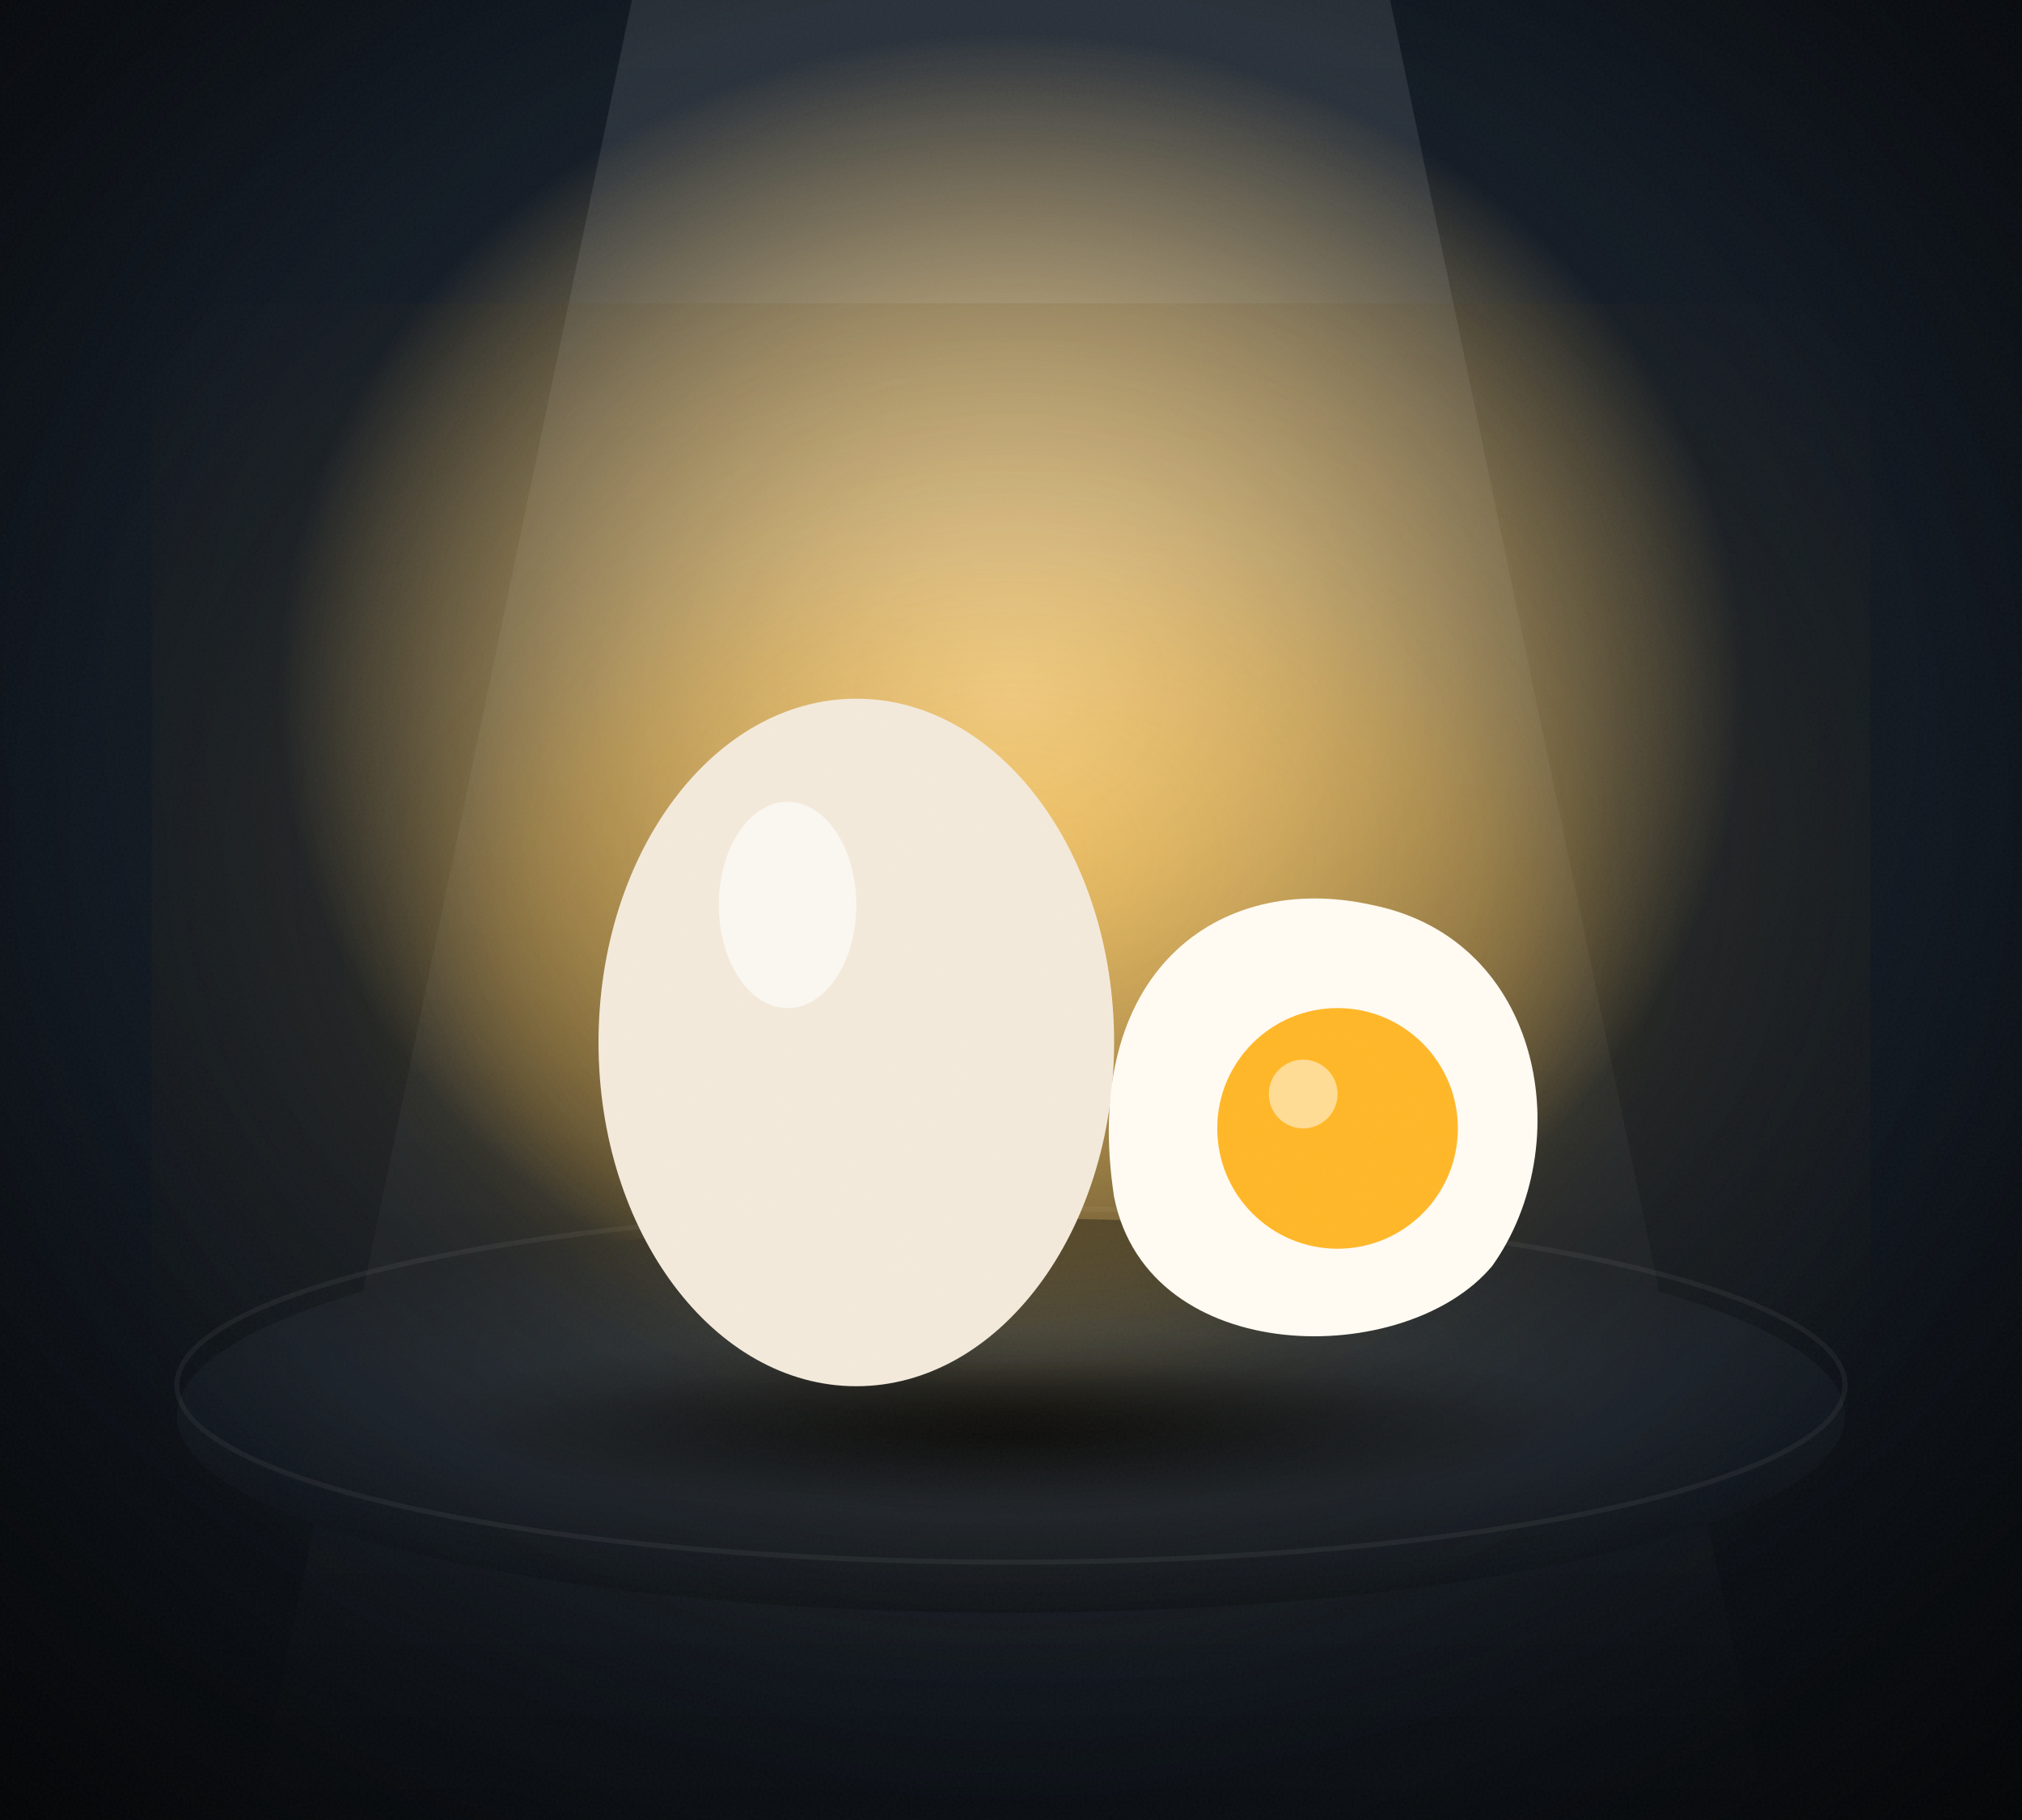
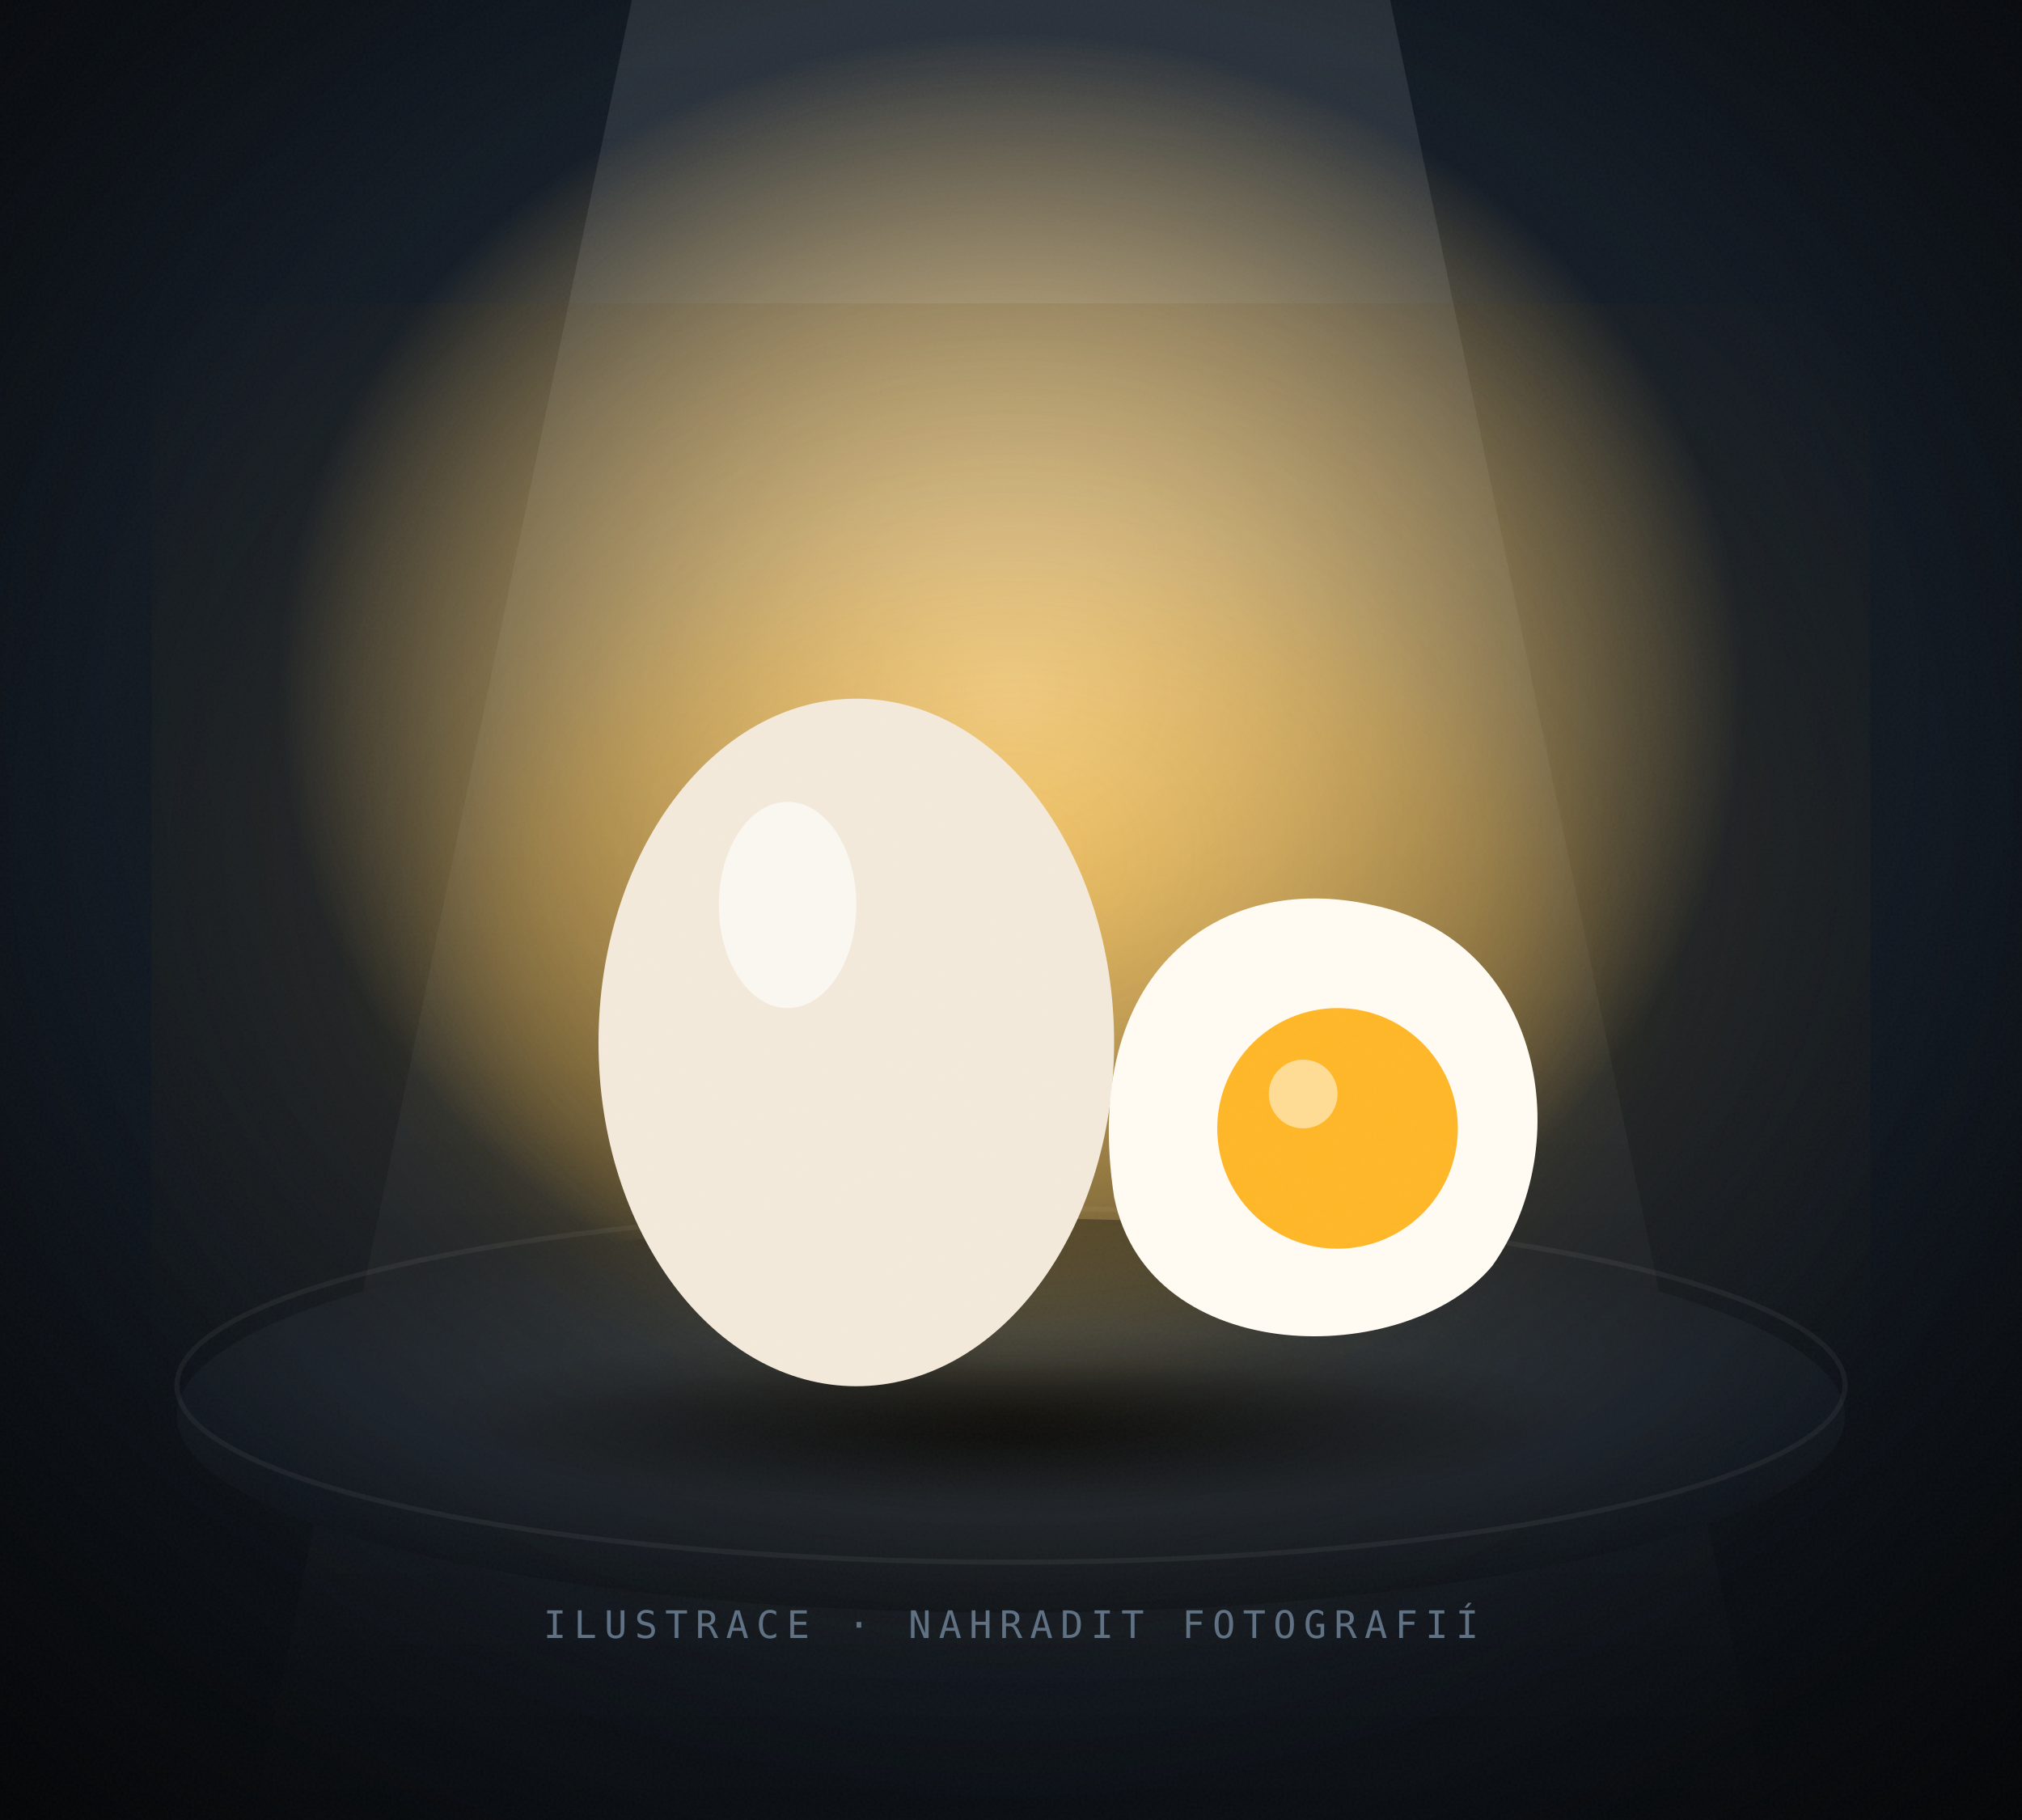
<svg xmlns="http://www.w3.org/2000/svg" viewBox="0 0 800 720" width="800" height="720">
  <defs>
    <radialGradient id="bg-egg" cx="50%" cy="38%" r="80%">
      <stop offset="0%" stop-color="#ffb627" stop-opacity="0.28" />
      <stop offset="45%" stop-color="#121a24" />
      <stop offset="100%" stop-color="#06080b" />
    </radialGradient>
    <linearGradient id="beam-egg" x1="0" y1="0" x2="0" y2="1">
      <stop offset="0%" stop-color="#ffffff" stop-opacity="0.10" />
      <stop offset="100%" stop-color="#ffffff" stop-opacity="0" />
    </linearGradient>
    <radialGradient id="slab-egg" cx="50%" cy="35%" r="65%">
      <stop offset="0%" stop-color="#2a3644" />
      <stop offset="70%" stop-color="#151c25" />
      <stop offset="100%" stop-color="#0c1117" />
    </radialGradient>
    <radialGradient id="shadow-egg" cx="50%" cy="50%" r="50%">
      <stop offset="0%" stop-color="#000" stop-opacity="0.65" />
      <stop offset="100%" stop-color="#000" stop-opacity="0" />
    </radialGradient>
    <radialGradient id="vig-egg" cx="50%" cy="45%" r="75%">
      <stop offset="60%" stop-color="#000" stop-opacity="0" />
      <stop offset="100%" stop-color="#000" stop-opacity="0.55" />
    </radialGradient>
    <filter id="grain-egg">
      <feTurbulence type="fractalNoise" baseFrequency="0.9" numOctaves="2" stitchTiles="stitch" />
      <feColorMatrix values="0 0 0 0 1  0 0 0 0 1  0 0 0 0 1  0 0 0 0.05 0" />
    </filter>
    <filter id="soft-egg" x="-20%" y="-20%" width="140%" height="140%">
      <feGaussianBlur stdDeviation="22" />
    </filter>
  </defs>
  <rect width="800" height="720" fill="url(#bg-egg)" />
  <path d="M250,0 L550,0 L700,720 L100,720 Z" fill="url(#beam-egg)" />
  <ellipse cx="400" cy="560" rx="330" ry="78" fill="url(#slab-egg)" />
  <ellipse cx="400" cy="548" rx="330" ry="70" fill="none" stroke="#ffffff" stroke-opacity="0.06" stroke-width="2" />
  <ellipse cx="400" cy="560" rx="230" ry="34" fill="url(#shadow-egg)" />
  <ellipse cx="400" cy="380" rx="220" ry="150" fill="#ffb627" opacity="0.18" filter="url(#soft-egg)" />
  <svg x="60" y="120" width="680" height="544" viewBox="0 0 200 160" class="" aria-hidden="true">
    <defs>
      <radialGradient id="geggffb627bg" cx="50%" cy="40%" r="70%">
        <stop offset="0%" stop-color="#ffb627" stop-opacity="0.35" />
        <stop offset="100%" stop-color="#0a0d12" stop-opacity="0" />
      </radialGradient>
      <linearGradient id="geggffb627" x1="0" y1="0" x2="1" y2="1">
        <stop offset="0%" stop-color="#fff6e6" />
        <stop offset="100%" stop-color="#ffb627" />
      </linearGradient>
      <radialGradient id="geggffb627sh" cx="50%" cy="50%" r="50%">
        <stop offset="0%" stop-color="#000" stop-opacity="0.55" />
        <stop offset="100%" stop-color="#000" stop-opacity="0" />
      </radialGradient>
    </defs>
    <rect width="200" height="160" fill="url(#geggffb627bg)" />
    <ellipse cx="100" cy="132" rx="62" ry="9" fill="url(#geggffb627sh)" />
    <g>
      <ellipse cx="82" cy="86" rx="30" ry="40" fill="#f3e9da" />
      <ellipse cx="74" cy="70" rx="8" ry="12" fill="#fff" opacity="0.6" />
      <path d="M112,104 C108,78 124,66 142,70 C162,74 166,98 156,112 C146,124 116,124 112,104 Z" fill="#fffaf2" />
      <circle cx="138" cy="96" r="14" fill="#ffb627" />
      <circle cx="134" cy="92" r="4" fill="#fff" opacity="0.5" />
    </g>
  </svg>
  <rect width="800" height="720" fill="url(#vig-egg)" />
  <rect width="800" height="720" filter="url(#grain-egg)" opacity="0.6" />
+   <text x="400" y="648" text-anchor="middle" font-family="ui-monospace, Menlo, monospace" font-size="15" letter-spacing="3" fill="#5f7183">ILUSTRACE · NAHRADIT FOTOGRAFIÍ</text>
</svg>
